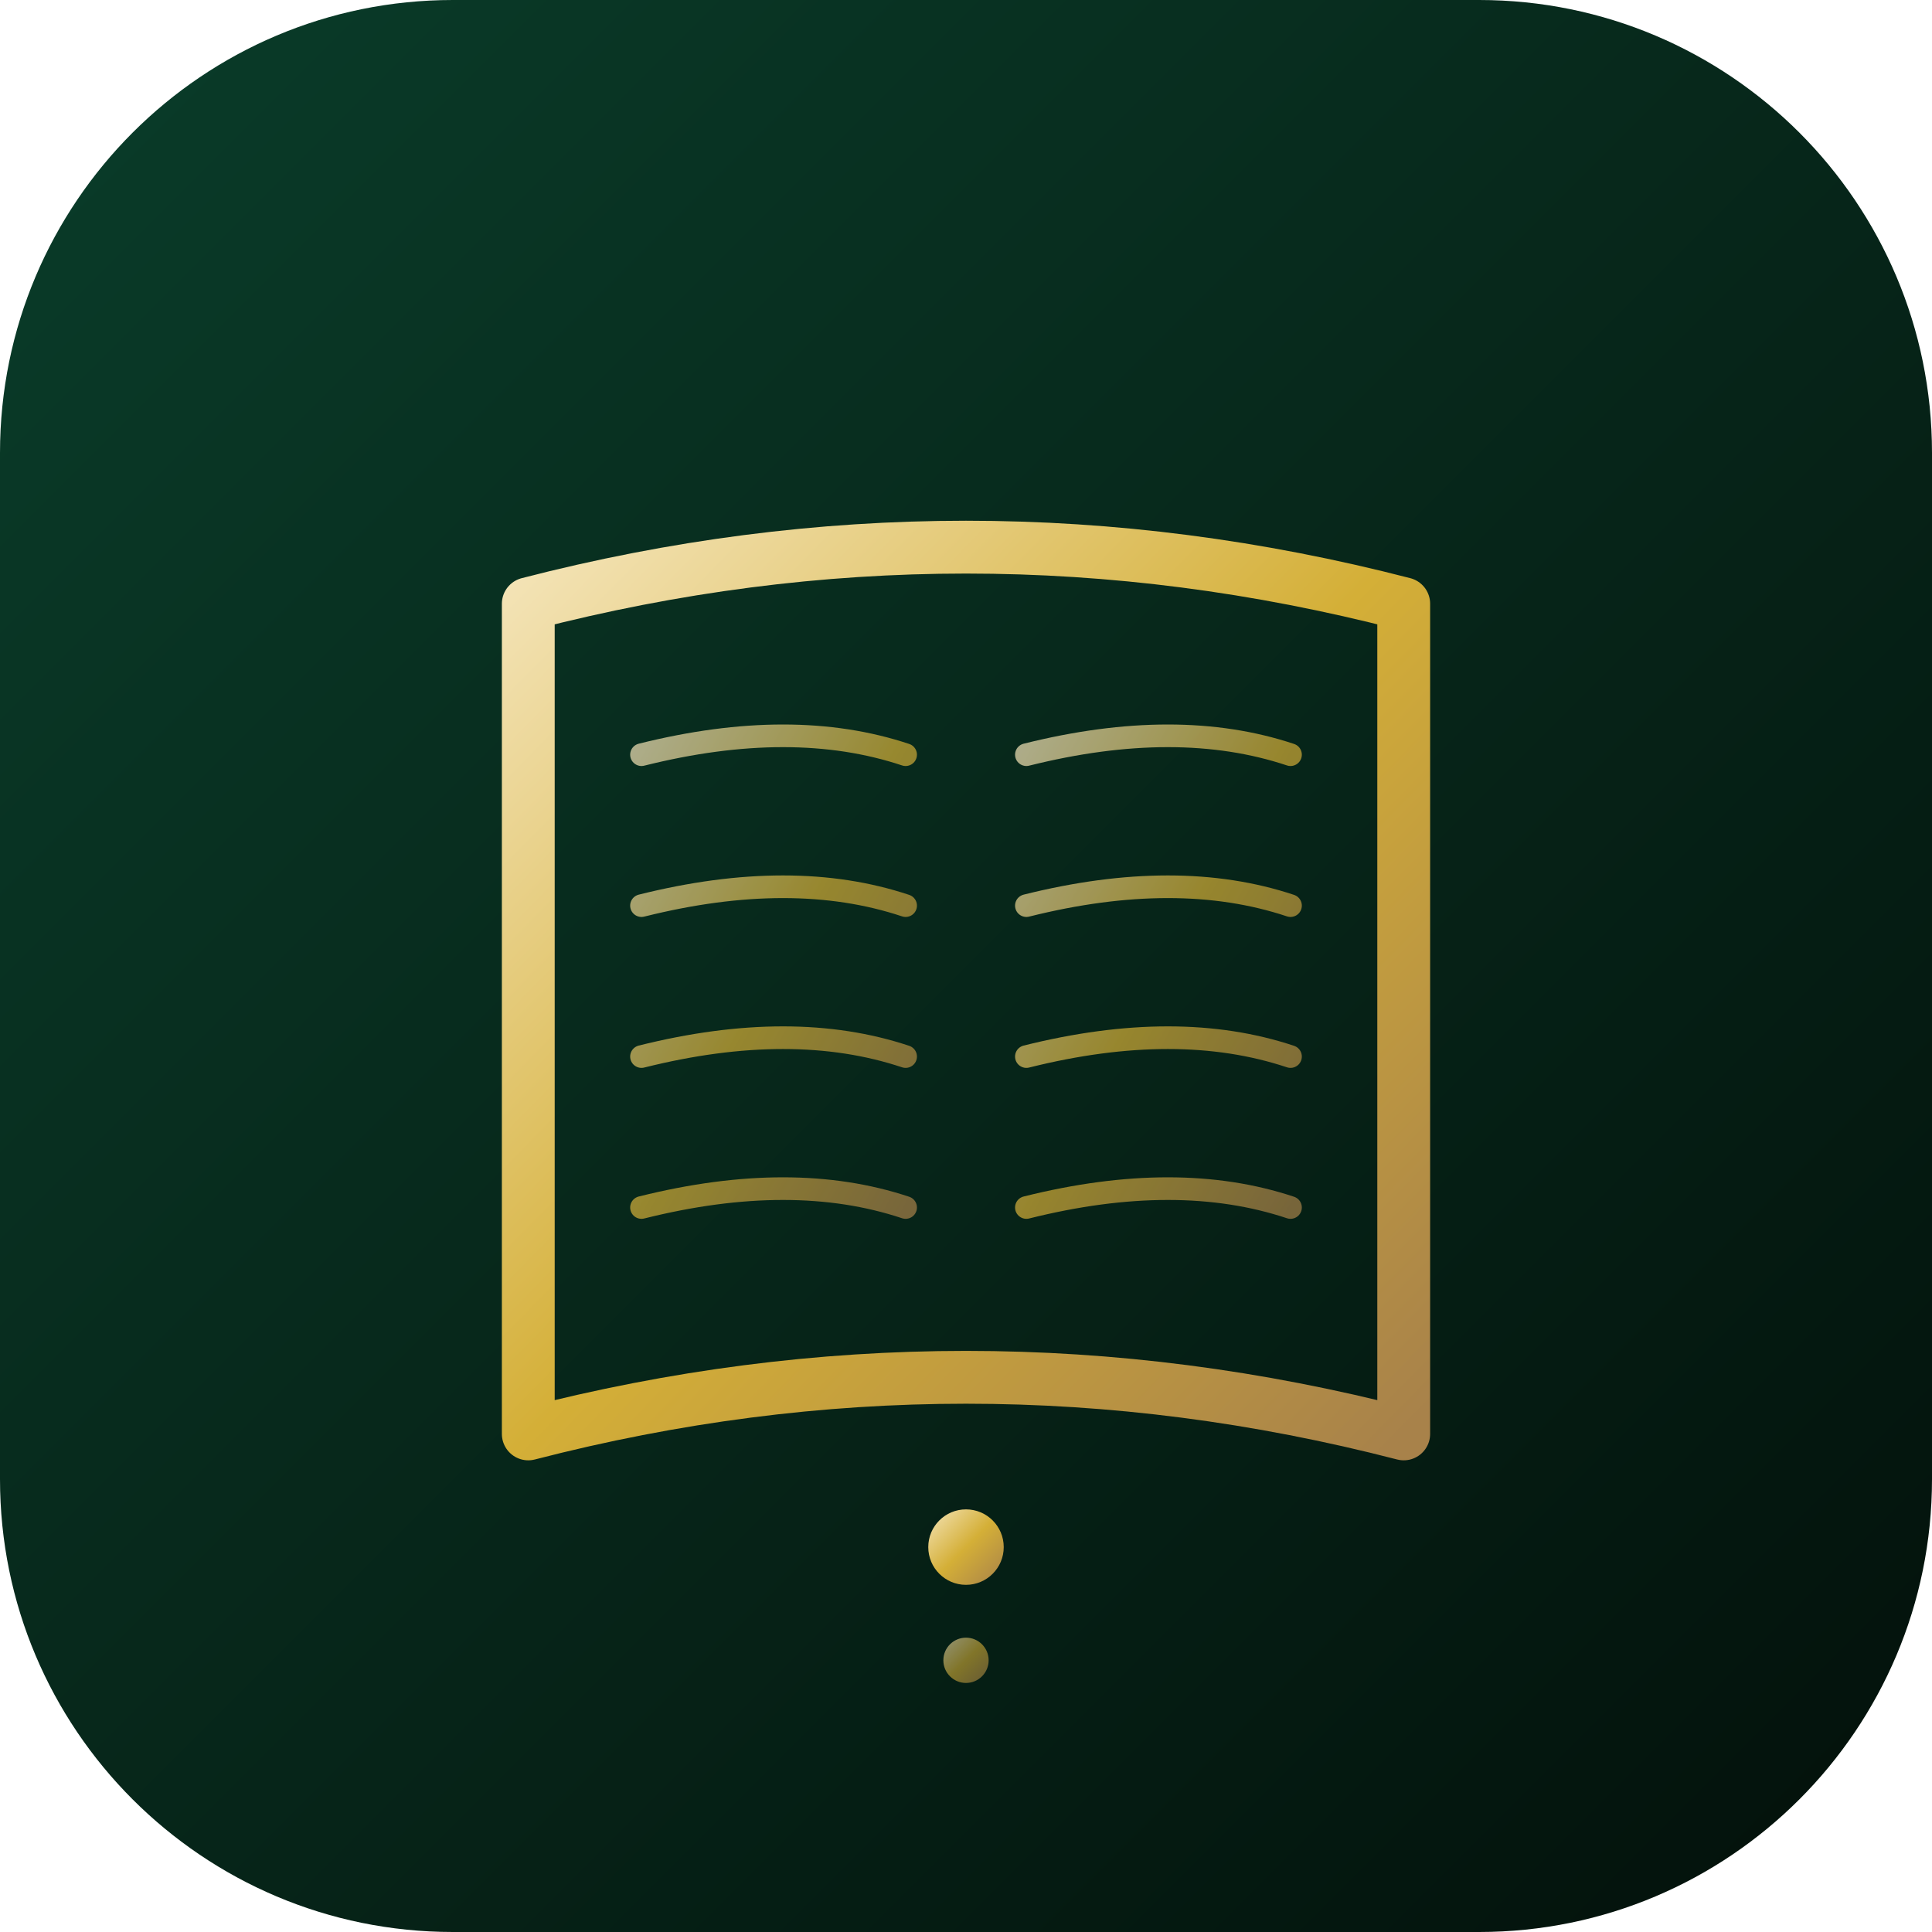
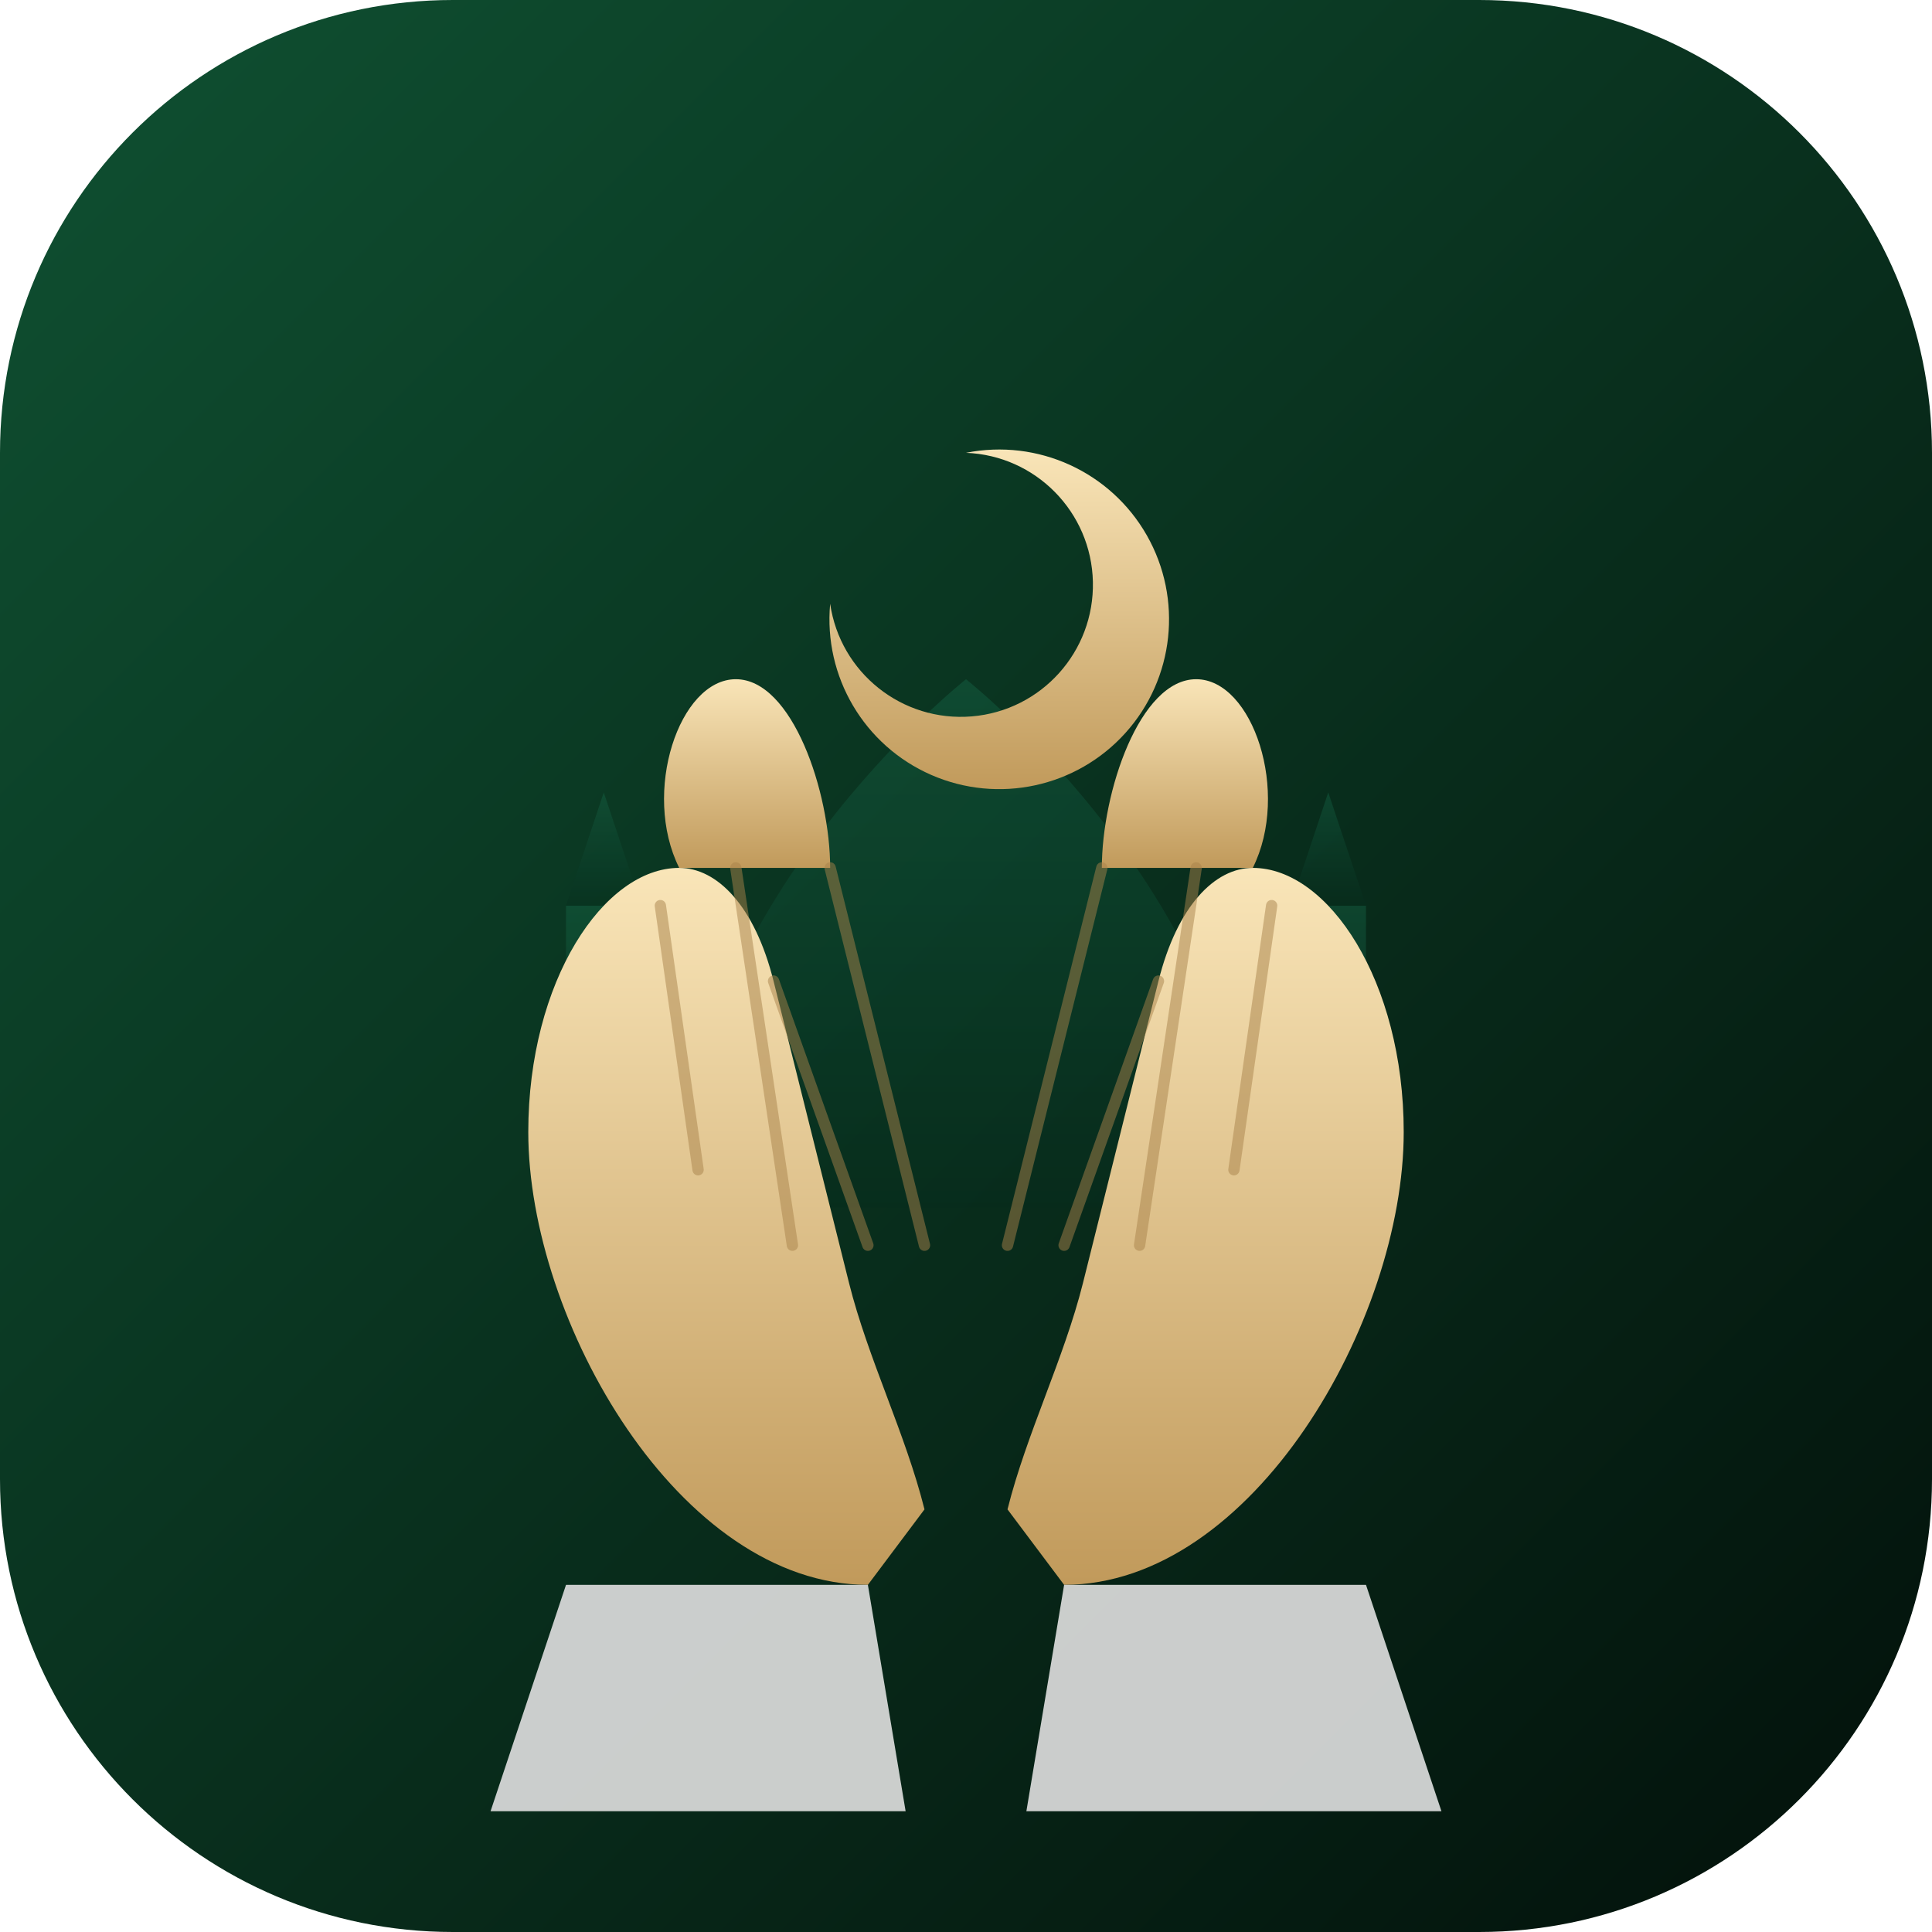
<svg xmlns="http://www.w3.org/2000/svg" viewBox="0 0 512 512">
  <defs>
    <linearGradient id="bgGrad" x1="0%" y1="0%" x2="100%" y2="100%">
-       <stop offset="0%" stop-color="#0a3d2a" />
+       <stop offset="0%" stop-color="#0f5132" />
      <stop offset="100%" stop-color="#03100a" />
    </linearGradient>
-     <linearGradient id="goldGrad" x1="0%" y1="0%" x2="100%" y2="100%">
-       <stop offset="0%" stop-color="#f4e4b8" />
-       <stop offset="50%" stop-color="#d4af37" />
-       <stop offset="100%" stop-color="#a8824a" />
+     <linearGradient id="goldGrad" x1="0%" y1="0%" x2="0%" y2="100%">
+       <stop offset="0%" stop-color="#f9e5b8" />
+       <stop offset="100%" stop-color="#c19a5b" />
+     </linearGradient>
+     <linearGradient id="mosqueGrad" x1="0%" y1="0%" x2="0%" y2="100%">
+       <stop offset="0%" stop-color="#16694a" />
+       <stop offset="100%" stop-color="#062b1c" />
    </linearGradient>
  </defs>
  <rect width="512" height="512" rx="120" fill="url(#bgGrad)" />
-   <path d="M 140 160 Q 256 130 372 160 L 372 380 Q 256 350 140 380 Z" fill="none" stroke="url(#goldGrad)" stroke-width="14" stroke-linejoin="round" />
-   <path d="M 256 145 L 256 365" fill="none" stroke="url(#goldGrad)" stroke-width="8" stroke-linecap="round" />
-   <path d="M 170 200 Q 210 190 240 200 M 170 240 Q 210 230 240 240 M 170 280 Q 210 270 240 280 M 170 320 Q 210 310 240 320" fill="none" stroke="url(#goldGrad)" stroke-width="6" stroke-linecap="round" opacity="0.7" />
-   <path d="M 272 200 Q 312 190 342 200 M 272 240 Q 312 230 342 240 M 272 280 Q 312 270 342 280 M 272 320 Q 312 310 342 320" fill="none" stroke="url(#goldGrad)" stroke-width="6" stroke-linecap="round" opacity="0.7" />
-   <circle cx="256" cy="410" r="10" fill="url(#goldGrad)" />
-   <circle cx="256" cy="440" r="6" fill="url(#goldGrad)" opacity="0.6" />
+   <g opacity="0.4">
+     <path d="M 256 180 C 256 180 180 240 180 320 L 332 320 C 332 240 256 180 256 180 Z" fill="url(#mosqueGrad)" />
+     <rect x="150" y="240" width="20" height="80" fill="url(#mosqueGrad)" />
+     <path d="M 150 240 L 170 240 L 160 210 Z" fill="url(#mosqueGrad)" />
+     <rect x="342" y="240" width="20" height="80" fill="url(#mosqueGrad)" />
+     <path d="M 342 240 L 362 240 L 352 210 Z" fill="url(#mosqueGrad)" />
+   </g>
+   <path d="M 256 120 A 35 35 0 1 1 220 160 A 45 45 0 1 0 256 120 Z" fill="url(#goldGrad)" />
+   <path d="M 230 420 C 180 420 140 350 140 300 C 140 260 160 230 180 230 C 190 230 200 240 205 260 L 225 340 C 230 360 240 380 245 400 Z" fill="url(#goldGrad)" />
+   <path d="M 180 230 C 170 210 180 180 195 180 C 210 180 220 210 220 230 Z" fill="url(#goldGrad)" />
+   <path d="M 282 420 C 332 420 372 350 372 300 C 372 260 352 230 332 230 C 322 230 312 240 307 260 L 287 340 C 282 360 272 380 267 400 Z" fill="url(#goldGrad)" />
+   <path d="M 332 230 C 342 210 332 180 317 180 C 302 180 292 210 292 230 Z" fill="url(#goldGrad)" />
+   <path d="M 150 420 L 230 420 L 240 480 L 130 480 Z" fill="#e0e0e0" opacity="0.9" />
+   <path d="M 362 420 L 282 420 L 272 480 L 382 480 Z" fill="#e0e0e0" opacity="0.9" />
+   <path d="M 205 260 L 230 330 M 220 230 L 245 330 M 195 230 L 210 330 M 175 240 L 185 310" stroke="#a8824a" stroke-width="3" stroke-linecap="round" opacity="0.5" />
+   <path d="M 307 260 L 282 330 M 292 230 L 267 330 M 317 230 L 302 330 M 337 240 L 327 310" stroke="#a8824a" stroke-width="3" stroke-linecap="round" opacity="0.5" />
</svg>
